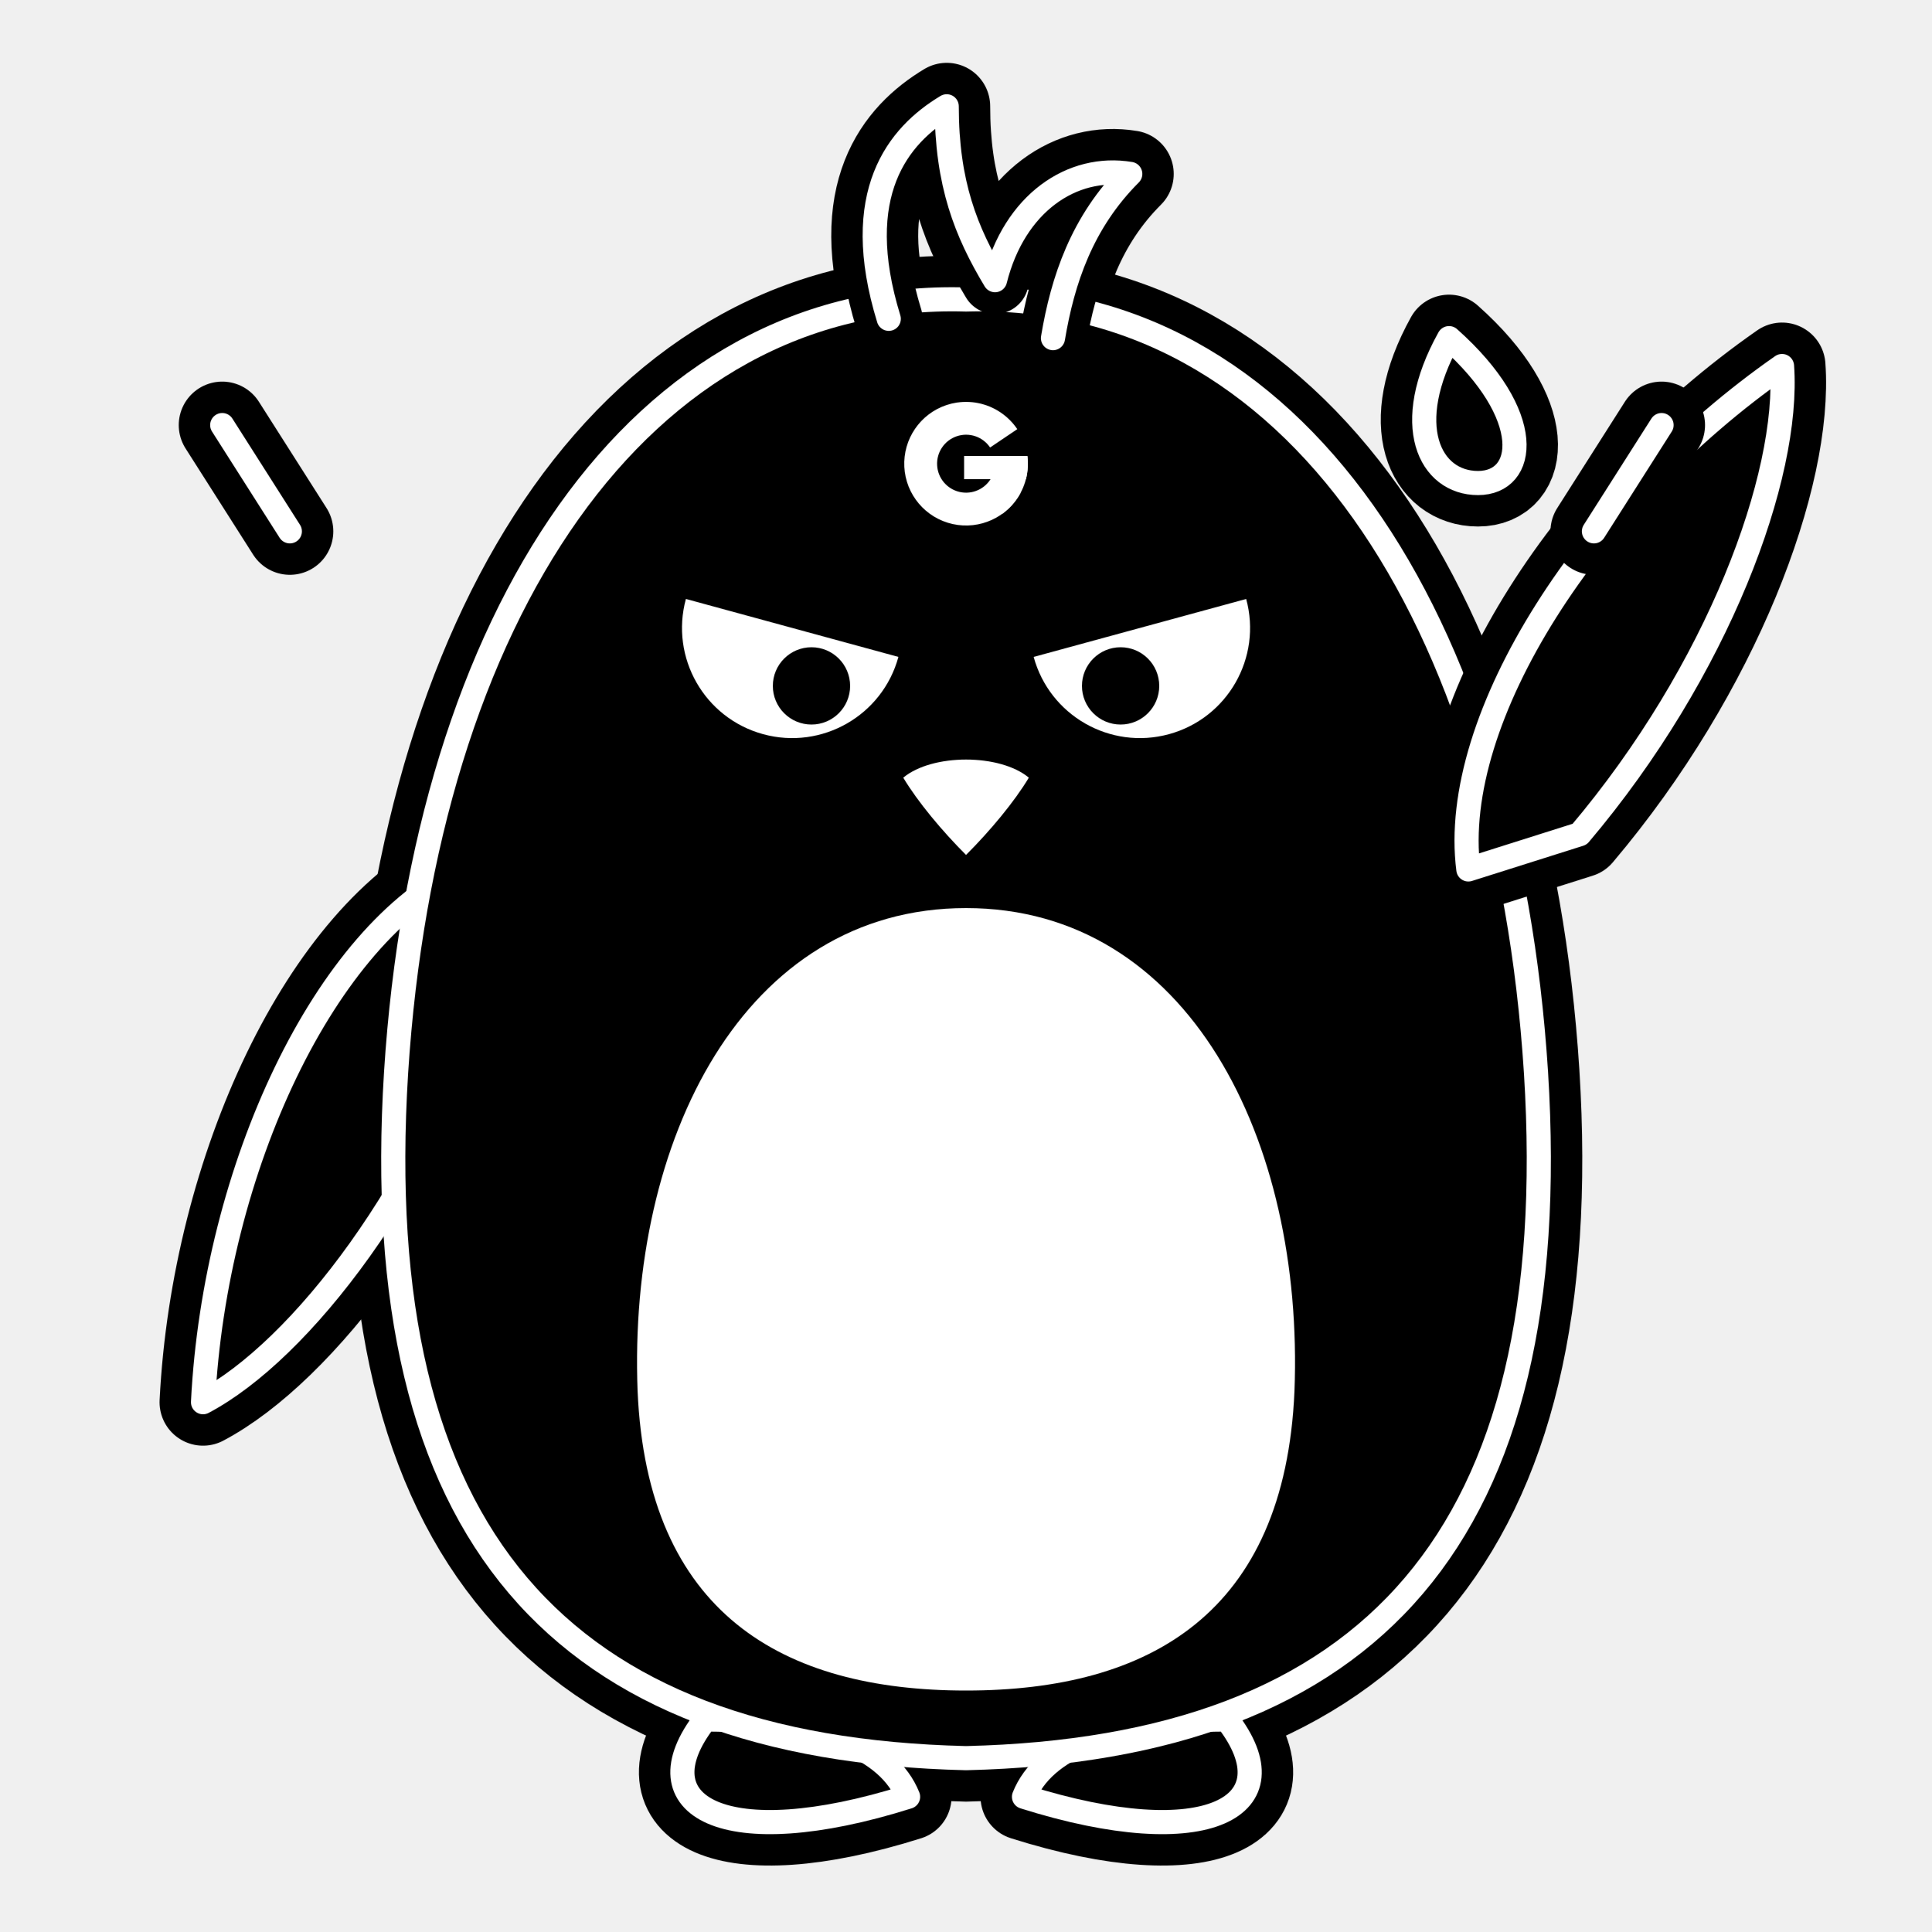
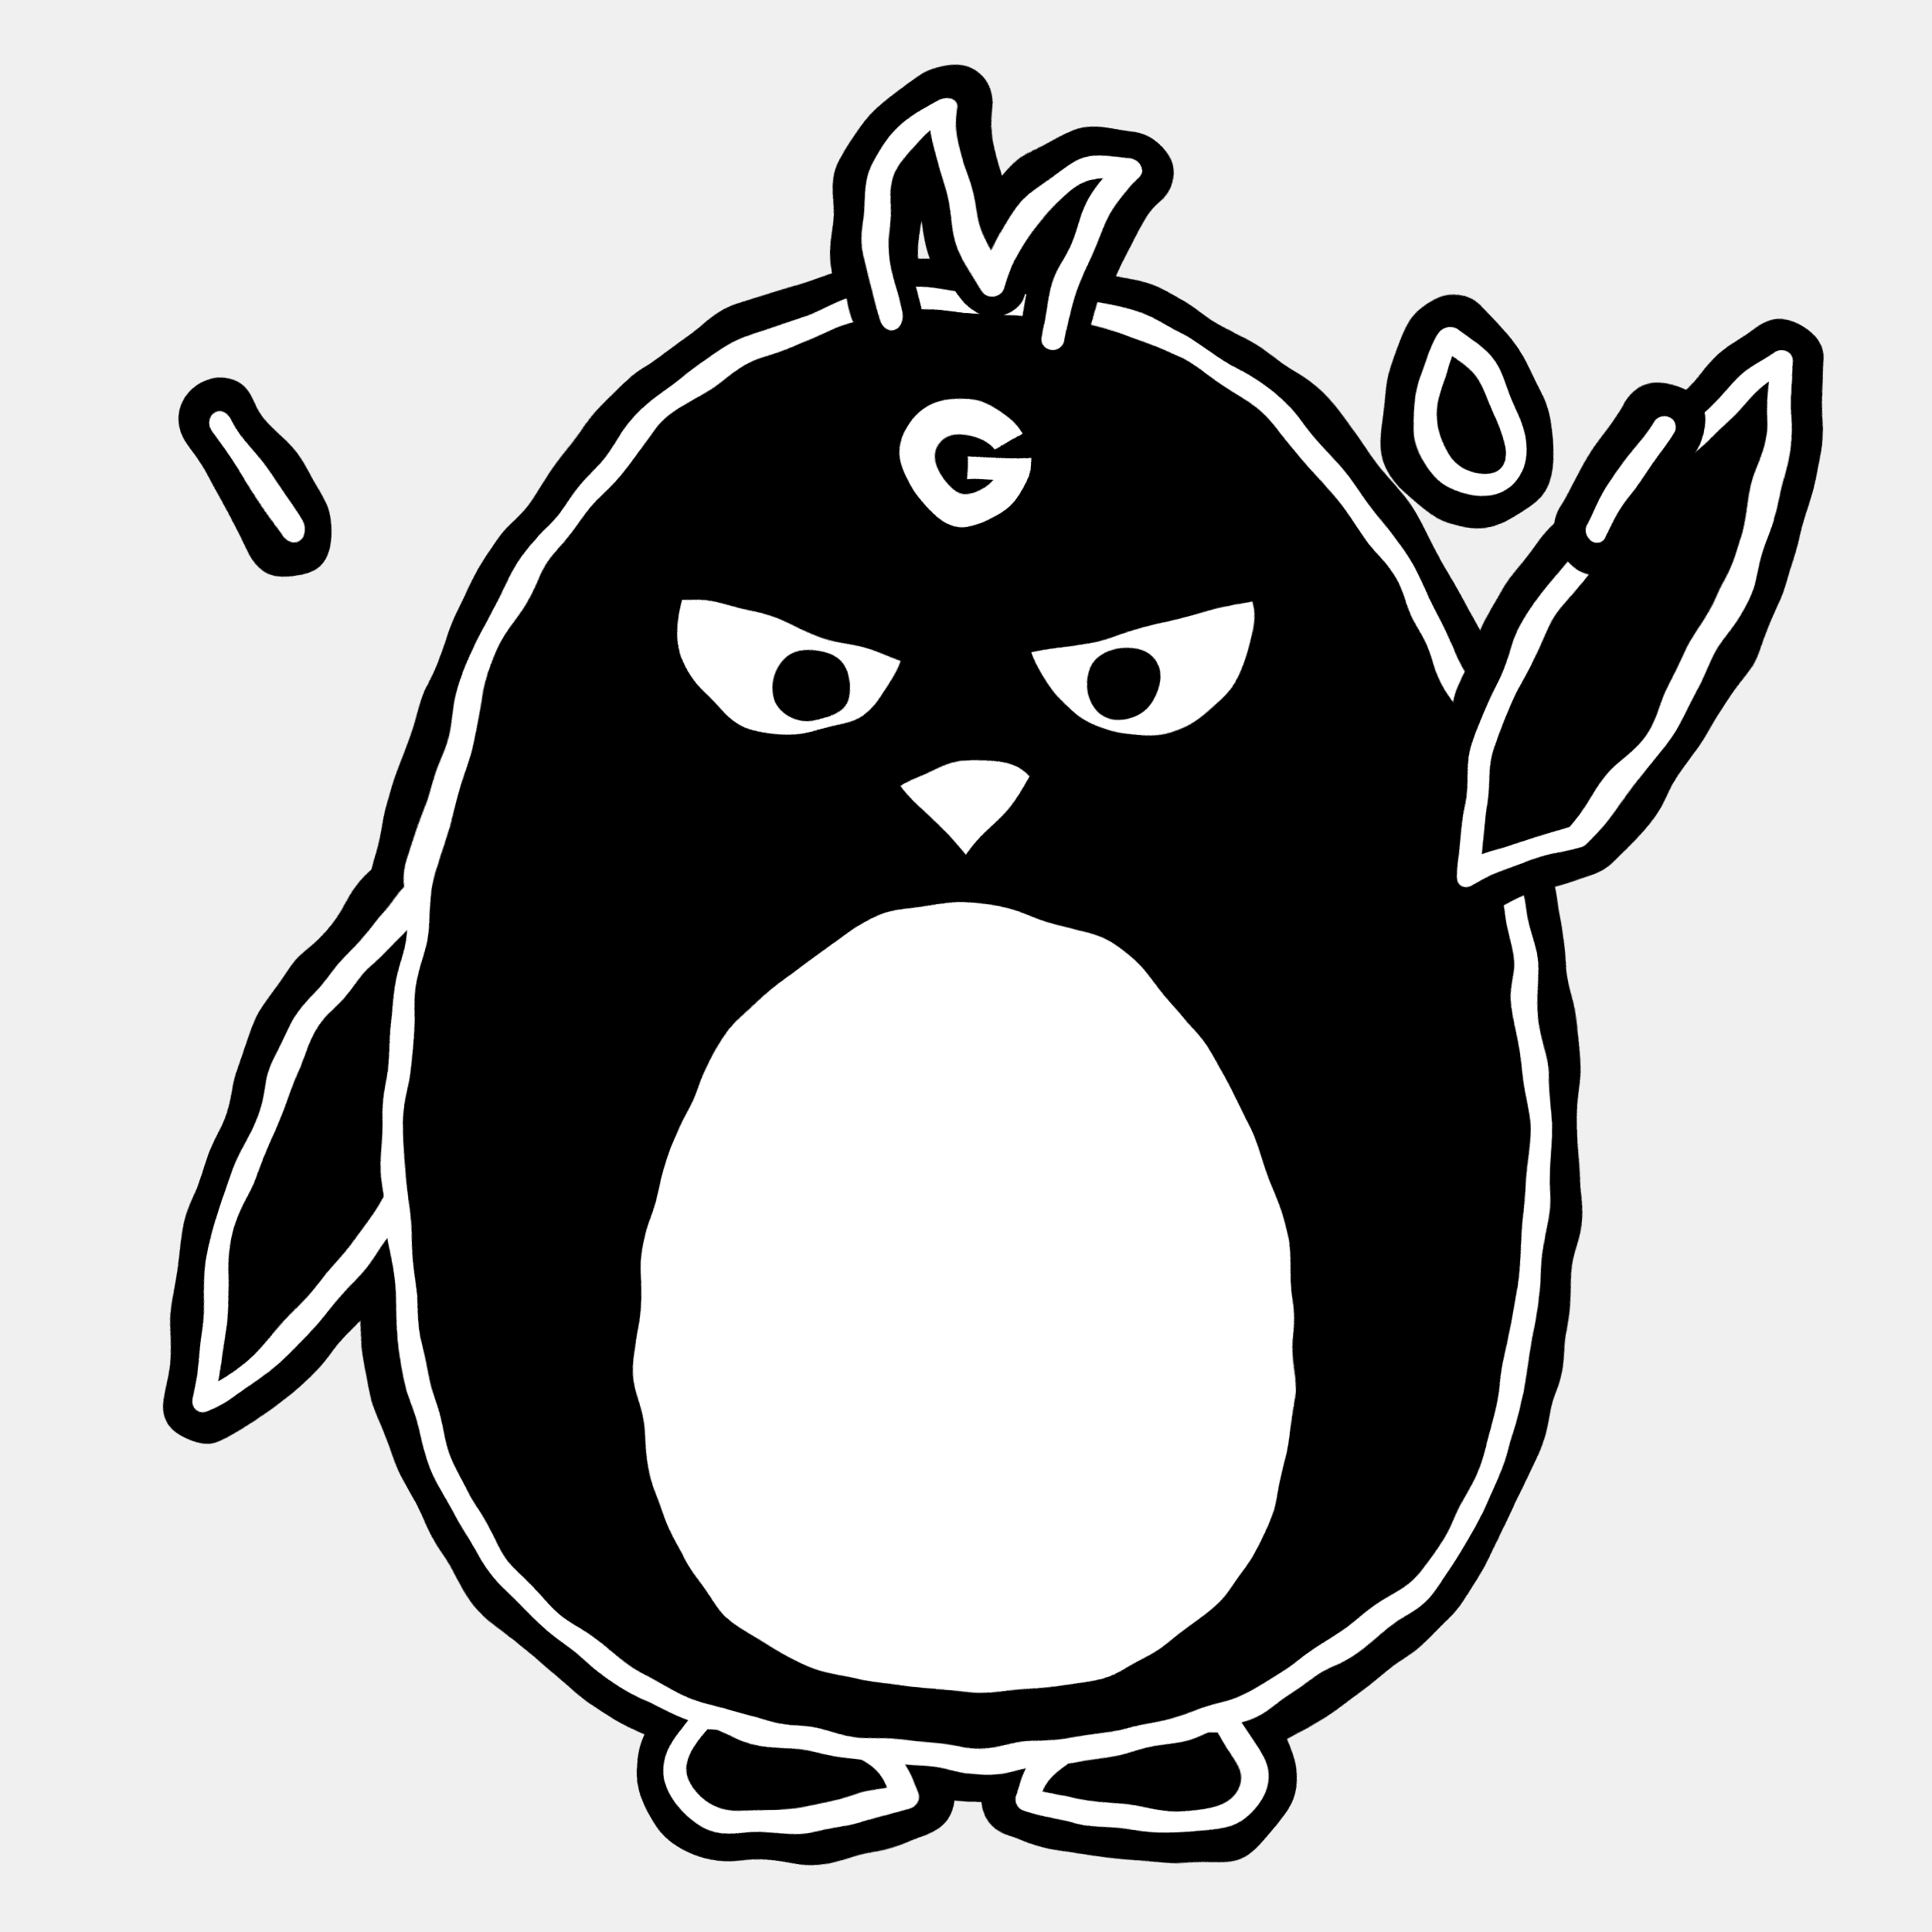
<svg xmlns="http://www.w3.org/2000/svg" viewBox="0 0 400 400" width="400" height="400">
  <defs>
    <filter id="ink" x="-10%" y="-10%" width="120%" height="120%">
-       <feTurbulence type="fractalNoise" baseFrequency="0.0" numOctaves="2" seed="9" result="n" />
+       <feTurbulence type="fractalNoise" baseFrequency="0.045" numOctaves="2" seed="9" result="n" />
      <feDisplacementMap in="SourceGraphic" in2="n" scale="5" xChannelSelector="R" yChannelSelector="G" />
    </filter>
  </defs>
  <g filter="url(#ink)">
    <g transform="translate(0,0) rotate(0 200 240)">
      <path fill="none" stroke="#000" stroke-width="18" stroke-linejoin="round" stroke-linecap="round" d="M200 62 C268 60 312 128 318 222 C324 318 284 362 200 364 C116 362 76 318 82 222 C88 128 132 60 200 62 Z" />
      <path fill="none" stroke="#000" stroke-width="18" stroke-linejoin="round" stroke-linecap="round" transform="translate(96,180.0) scale(1,1) rotate(10) scale(1,1.0)" d="M0 0 C-26 18 -40 70 -34 118 C-16 104 4 66 10 22 Z" />
      <path fill="none" stroke="#000" stroke-width="18" stroke-linejoin="round" stroke-linecap="round" d="M146 356 C132 374 150 384 188 372 C184 362 170 356 146 356 Z" />
      <path fill="none" stroke="#000" stroke-width="18" stroke-linejoin="round" stroke-linecap="round" d="M254 356 C268 374 250 384 212 372 C216 362 230 356 254 356 Z" />
      <path fill="none" stroke="#000" stroke-width="18" stroke-linejoin="round" stroke-linecap="round" d="M184 66 C176 40 186 28 196 22 C196 38 200 48 206 58 C210 42 222 34 234 36 C224 46 220 58 218 70" />
      <path fill="#000" stroke="#fff" stroke-width="5" stroke-linejoin="round" stroke-linecap="round" d="M146 356 C132 374 150 384 188 372 C184 362 170 356 146 356 Z" />
      <path fill="#000" stroke="#fff" stroke-width="5" stroke-linejoin="round" stroke-linecap="round" d="M254 356 C268 374 250 384 212 372 C216 362 230 356 254 356 Z" />
      <path fill="#000" stroke="#fff" stroke-width="5" stroke-linejoin="round" stroke-linecap="round" transform="translate(96,180.0) scale(1,1) rotate(10) scale(1,1.0)" d="M0 0 C-26 18 -40 70 -34 118 C-16 104 4 66 10 22 Z" />
      <path fill="#000" stroke="#fff" stroke-width="5" stroke-linejoin="round" stroke-linecap="round" d="M200 62 C268 60 312 128 318 222 C324 318 284 362 200 364 C116 362 76 318 82 222 C88 128 132 60 200 62 Z" />
      <path fill="none" stroke="#000" stroke-width="14" stroke-linejoin="round" stroke-linecap="round" d="M184 66 C176 40 186 28 196 22 C196 38 200 48 206 58 C210 42 222 34 234 36 C224 46 220 58 218 70" />
      <path fill="none" stroke="#fff" stroke-width="5" stroke-linejoin="round" stroke-linecap="round" d="M184 66 C176 40 186 28 196 22 C196 38 200 48 206 58 C210 42 222 34 234 36 C224 46 220 58 218 70" />
      <path fill="#fff" stroke="none" d="M200 188 C246 188 270 236 268 288 C266 334 238 350 200 350 C162 350 134 334 132 288 C130 236 154 188 200 188 Z" />
      <path fill="#fff" stroke="none" d="M142 124 L186 136 A22 22 0 0 1 142 124 Z" />
      <circle cx="168" cy="142" r="8" fill="#000" />
      <path fill="#fff" stroke="none" d="M214 136 L258 124 A22 22 0 0 1 214 136 Z" />
      <circle cx="232" cy="142" r="8" fill="#000" />
      <path d="M187 161 C193 156 207 156 213 161 C210 166 205 172 200 177 C195 172 190 166 187 161 Z" fill="#000" stroke="#000" stroke-linejoin="round" stroke-width="9" />
      <path fill="#fff" stroke="none" d="M187 161 C193 156 207 156 213 161 C210 166 205 172 200 177 C195 172 190 166 187 161 Z" />
      <g transform="translate(200,96) scale(0.2) translate(-100,-100)">
        <clipPath id="gcslow">
          <circle cx="100" cy="100" r="64" />
        </clipPath>
        <g fill="#fff" clip-path="url(#gcslow)">
          <path d="M139.0 73.7 A47 47 0 1 0 141.5 122.1" fill="none" stroke="#fff" stroke-width="34" />
          <rect x="98" y="92" width="66" height="24" />
          <rect x="130" y="92" width="34" height="60" />
        </g>
      </g>
      <path fill="none" stroke="#000" stroke-width="18" stroke-linejoin="round" stroke-linecap="round" transform="translate(304,180.0) scale(-1,1) rotate(132) scale(1,1.0)" d="M0 0 C-26 18 -40 70 -34 118 C-16 104 4 66 10 22 Z" />
      <path fill="#000" stroke="#fff" stroke-width="5" stroke-linejoin="round" stroke-linecap="round" transform="translate(304,180.0) scale(-1,1) rotate(132) scale(1,1.0)" d="M0 0 C-26 18 -40 70 -34 118 C-16 104 4 66 10 22 Z" />
      <path fill="none" stroke="#000" stroke-width="18" stroke-linejoin="round" stroke-linecap="round" d="M300 70 C290 88 296 100 306 100 C316 100 318 86 300 70 Z" />
      <path fill="#000" stroke="#fff" stroke-width="5" stroke-linejoin="round" stroke-linecap="round" d="M300 70 C290 88 296 100 306 100 C316 100 318 86 300 70 Z" />
      <path fill="none" stroke="#000" stroke-width="18" stroke-linejoin="round" stroke-linecap="round" d="M330 110 L344 88" />
      <path fill="none" stroke="#fff" stroke-width="5" stroke-linejoin="round" stroke-linecap="round" d="M330 110 L344 88" />
      <path fill="none" stroke="#000" stroke-width="18" stroke-linejoin="round" stroke-linecap="round" d="M60 110 L46 88" />
      <path fill="none" stroke="#fff" stroke-width="5" stroke-linejoin="round" stroke-linecap="round" d="M60 110 L46 88" />
    </g>
  </g>
</svg>
